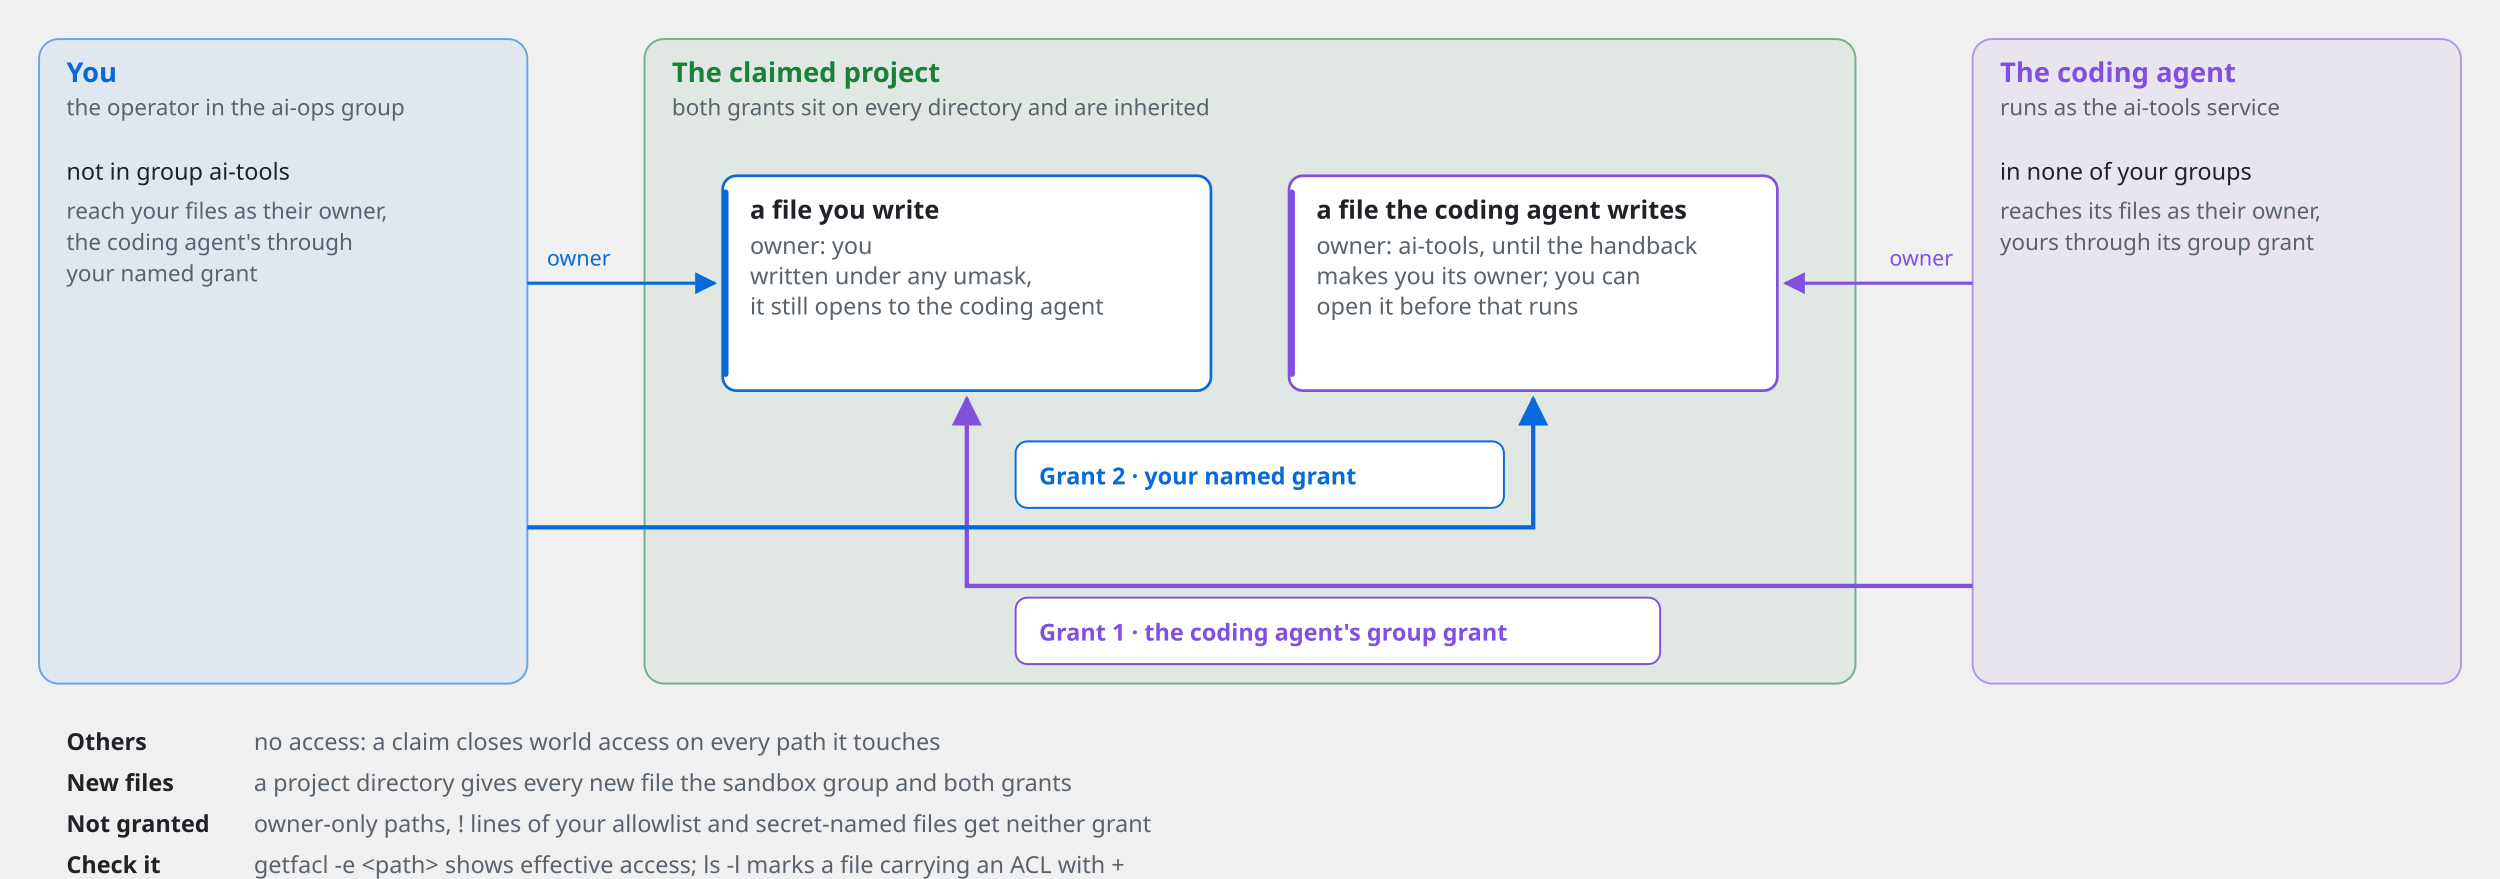
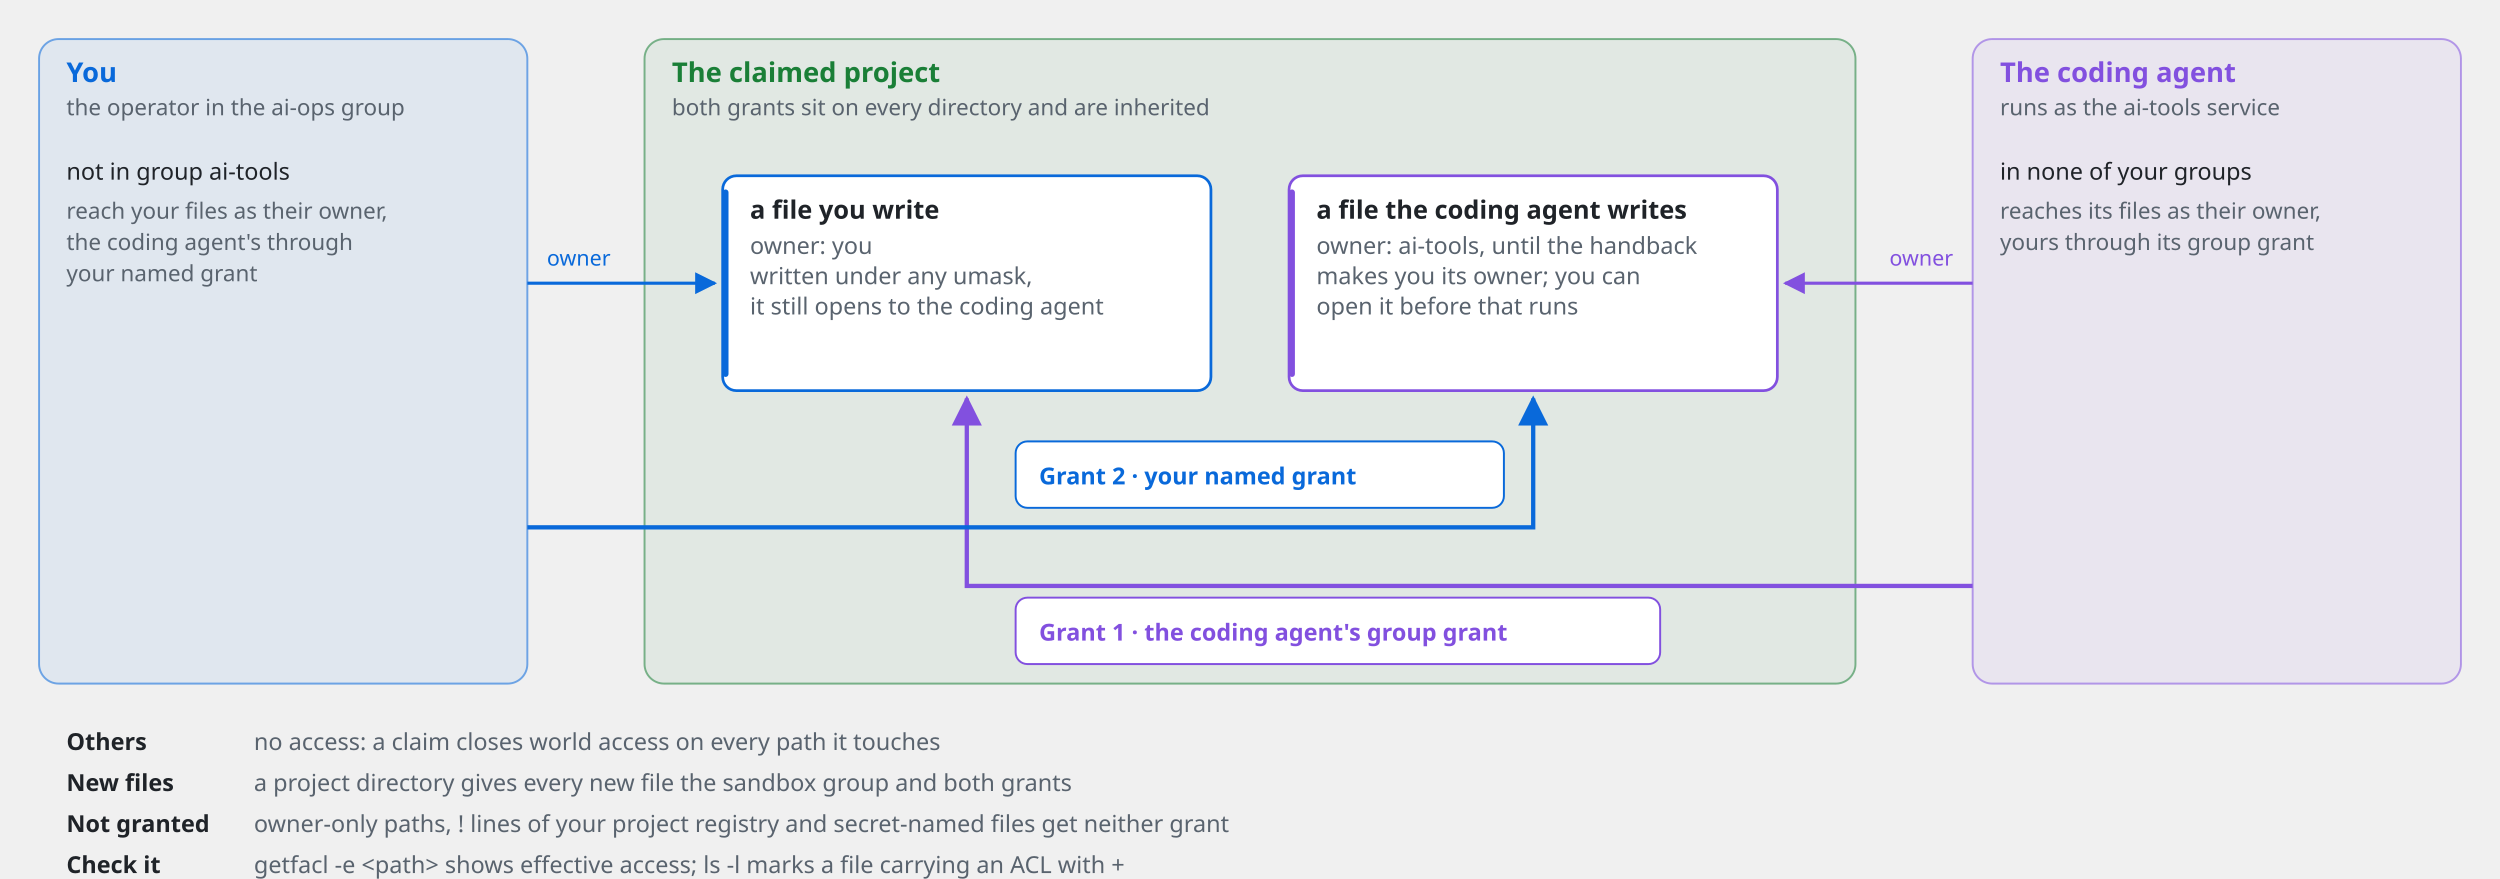
<svg xmlns="http://www.w3.org/2000/svg" viewBox="0 0 1280 450" width="1280" height="450" role="img" aria-labelledby="title desc" xml:space="preserve">
  <defs>
    <marker id="arrow-line" viewBox="0 0 10 10" refX="9" refY="5" markerWidth="7" markerHeight="7" orient="auto-start-reverse">
      <path d="M0 0 L10 5 L0 10 z" fill="#59636e" />
    </marker>
    <marker id="arrow-egress" viewBox="0 0 10 10" refX="9" refY="5" markerWidth="7" markerHeight="7" orient="auto-start-reverse">
      <path d="M0 0 L10 5 L0 10 z" fill="#cf222e" />
    </marker>
    <marker id="arrow-fg" viewBox="0 0 10 10" refX="9" refY="5" markerWidth="7" markerHeight="7" orient="auto-start-reverse">
      <path d="M0 0 L10 5 L0 10 z" fill="#1f2328" />
    </marker>
    <marker id="arrow-muted" viewBox="0 0 10 10" refX="9" refY="5" markerWidth="7" markerHeight="7" orient="auto-start-reverse">
      <path d="M0 0 L10 5 L0 10 z" fill="#59636e" />
    </marker>
    <marker id="arrow-operator" viewBox="0 0 10 10" refX="9" refY="5" markerWidth="7" markerHeight="7" orient="auto-start-reverse">
      <path d="M0 0 L10 5 L0 10 z" fill="#0969da" />
    </marker>
    <marker id="arrow-sandbox" viewBox="0 0 10 10" refX="9" refY="5" markerWidth="7" markerHeight="7" orient="auto-start-reverse">
      <path d="M0 0 L10 5 L0 10 z" fill="#8250df" />
    </marker>
    <marker id="arrow-root" viewBox="0 0 10 10" refX="9" refY="5" markerWidth="7" markerHeight="7" orient="auto-start-reverse">
      <path d="M0 0 L10 5 L0 10 z" fill="#bc4c00" />
    </marker>
    <marker id="arrow-project" viewBox="0 0 10 10" refX="9" refY="5" markerWidth="7" markerHeight="7" orient="auto-start-reverse">
      <path d="M0 0 L10 5 L0 10 z" fill="#1a7f37" />
    </marker>
  </defs>
  <rect x="20" y="20" width="250" height="330" rx="10" fill="#0969da" fill-opacity="0.07" stroke="#0969da" stroke-opacity="0.55" />
  <text x="34" y="42" font-family="-apple-system, BlinkMacSystemFont, 'Segoe UI', 'Noto Sans', Helvetica, Arial, sans-serif" font-size="14" font-weight="600" fill="#0969da">You</text>
  <text x="34" y="59" font-family="-apple-system, BlinkMacSystemFont, 'Segoe UI', 'Noto Sans', Helvetica, Arial, sans-serif" font-size="11.5" fill="#59636e">the operator in the ai-ops group</text>
  <text x="34" y="92" text-anchor="start" font-family="-apple-system, BlinkMacSystemFont, 'Segoe UI', 'Noto Sans', Helvetica, Arial, sans-serif" font-size="12" font-weight="400" fill="#1f2328">not in group ai-tools</text>
  <text x="34" y="112" text-anchor="start" font-family="-apple-system, BlinkMacSystemFont, 'Segoe UI', 'Noto Sans', Helvetica, Arial, sans-serif" font-size="11.5" font-weight="400" fill="#59636e">reach your files as their owner,</text>
  <text x="34" y="128" text-anchor="start" font-family="-apple-system, BlinkMacSystemFont, 'Segoe UI', 'Noto Sans', Helvetica, Arial, sans-serif" font-size="11.5" font-weight="400" fill="#59636e">the coding agent's through</text>
  <text x="34" y="144" text-anchor="start" font-family="-apple-system, BlinkMacSystemFont, 'Segoe UI', 'Noto Sans', Helvetica, Arial, sans-serif" font-size="11.5" font-weight="400" fill="#59636e">your named grant</text>
  <rect x="1010" y="20" width="250" height="330" rx="10" fill="#8250df" fill-opacity="0.07" stroke="#8250df" stroke-opacity="0.55" />
  <text x="1024" y="42" font-family="-apple-system, BlinkMacSystemFont, 'Segoe UI', 'Noto Sans', Helvetica, Arial, sans-serif" font-size="14" font-weight="600" fill="#8250df">The coding agent</text>
  <text x="1024" y="59" font-family="-apple-system, BlinkMacSystemFont, 'Segoe UI', 'Noto Sans', Helvetica, Arial, sans-serif" font-size="11.5" fill="#59636e">runs as the ai-tools service</text>
  <text x="1024" y="92" text-anchor="start" font-family="-apple-system, BlinkMacSystemFont, 'Segoe UI', 'Noto Sans', Helvetica, Arial, sans-serif" font-size="12" font-weight="400" fill="#1f2328">in none of your groups</text>
  <text x="1024" y="112" text-anchor="start" font-family="-apple-system, BlinkMacSystemFont, 'Segoe UI', 'Noto Sans', Helvetica, Arial, sans-serif" font-size="11.5" font-weight="400" fill="#59636e">reaches its files as their owner,</text>
  <text x="1024" y="128" text-anchor="start" font-family="-apple-system, BlinkMacSystemFont, 'Segoe UI', 'Noto Sans', Helvetica, Arial, sans-serif" font-size="11.5" font-weight="400" fill="#59636e">yours through its group grant</text>
  <rect x="330" y="20" width="620" height="330" rx="10" fill="#1a7f37" fill-opacity="0.07" stroke="#1a7f37" stroke-opacity="0.55" />
  <text x="344" y="42" font-family="-apple-system, BlinkMacSystemFont, 'Segoe UI', 'Noto Sans', Helvetica, Arial, sans-serif" font-size="14" font-weight="600" fill="#1a7f37">The claimed project</text>
  <text x="344" y="59" font-family="-apple-system, BlinkMacSystemFont, 'Segoe UI', 'Noto Sans', Helvetica, Arial, sans-serif" font-size="11.5" fill="#59636e">both grants sit on every directory and are inherited</text>
  <rect x="370" y="90" width="250" height="110" rx="7" fill="#ffffff" stroke="#0969da" stroke-width="1.4" />
  <rect x="370" y="97" width="3" height="96" rx="1.5" fill="#0969da" />
  <text x="384" y="112" font-family="-apple-system, BlinkMacSystemFont, 'Segoe UI', 'Noto Sans', Helvetica, Arial, sans-serif" font-size="13" font-weight="600" fill="#1f2328">a file you write</text>
  <text x="384" y="130.0" font-family="-apple-system, BlinkMacSystemFont, 'Segoe UI', 'Noto Sans', Helvetica, Arial, sans-serif" font-size="12" fill="#59636e">owner: you</text>
  <text x="384" y="145.5" font-family="-apple-system, BlinkMacSystemFont, 'Segoe UI', 'Noto Sans', Helvetica, Arial, sans-serif" font-size="12" fill="#59636e">written under any umask,</text>
  <text x="384" y="161.0" font-family="-apple-system, BlinkMacSystemFont, 'Segoe UI', 'Noto Sans', Helvetica, Arial, sans-serif" font-size="12" fill="#59636e">it still opens to the coding agent</text>
  <rect x="660" y="90" width="250" height="110" rx="7" fill="#ffffff" stroke="#8250df" stroke-width="1.4" />
  <rect x="660" y="97" width="3" height="96" rx="1.5" fill="#8250df" />
  <text x="674" y="112" font-family="-apple-system, BlinkMacSystemFont, 'Segoe UI', 'Noto Sans', Helvetica, Arial, sans-serif" font-size="13" font-weight="600" fill="#1f2328">a file the coding agent writes</text>
  <text x="674" y="130.0" font-family="-apple-system, BlinkMacSystemFont, 'Segoe UI', 'Noto Sans', Helvetica, Arial, sans-serif" font-size="12" fill="#59636e">owner: ai-tools, until the handback</text>
  <text x="674" y="145.5" font-family="-apple-system, BlinkMacSystemFont, 'Segoe UI', 'Noto Sans', Helvetica, Arial, sans-serif" font-size="12" fill="#59636e">makes you its owner; you can</text>
  <text x="674" y="161.0" font-family="-apple-system, BlinkMacSystemFont, 'Segoe UI', 'Noto Sans', Helvetica, Arial, sans-serif" font-size="12" fill="#59636e">open it before that runs</text>
  <path d="M270 145 L366 145" fill="none" stroke="#0969da" stroke-width="1.6" marker-end="url(#arrow-operator)" />
  <text x="280" y="136" text-anchor="start" font-family="-apple-system, BlinkMacSystemFont, 'Segoe UI', 'Noto Sans', Helvetica, Arial, sans-serif" font-size="11" font-weight="400" fill="#0969da">owner</text>
  <path d="M1010 145 L914 145" fill="none" stroke="#8250df" stroke-width="1.6" marker-end="url(#arrow-sandbox)" />
  <text x="1000" y="136" text-anchor="end" font-family="-apple-system, BlinkMacSystemFont, 'Segoe UI', 'Noto Sans', Helvetica, Arial, sans-serif" font-size="11" font-weight="400" fill="#8250df">owner</text>
  <path d="M1010 300 L495 300 L495 204" fill="none" stroke="#8250df" stroke-width="2.2" marker-end="url(#arrow-sandbox)" />
  <path d="M270 270 L785 270 L785 204" fill="none" stroke="#0969da" stroke-width="2.2" marker-end="url(#arrow-operator)" />
  <rect x="520" y="226" width="250" height="34" rx="6" fill="#ffffff" stroke="#0969da" />
  <rect x="520" y="306" width="330" height="34" rx="6" fill="#ffffff" stroke="#8250df" />
  <text x="532" y="248" text-anchor="start" font-family="-apple-system, BlinkMacSystemFont, 'Segoe UI', 'Noto Sans', Helvetica, Arial, sans-serif" font-size="12" font-weight="600" fill="#0969da">Grant 2 · your named grant</text>
  <text x="532" y="328" text-anchor="start" font-family="-apple-system, BlinkMacSystemFont, 'Segoe UI', 'Noto Sans', Helvetica, Arial, sans-serif" font-size="12" font-weight="600" fill="#8250df">Grant 1 · the coding agent's group grant</text>
  <text x="34" y="384" text-anchor="start" font-family="-apple-system, BlinkMacSystemFont, 'Segoe UI', 'Noto Sans', Helvetica, Arial, sans-serif" font-size="12" font-weight="600" fill="#1f2328">Others</text>
  <text x="130" y="384" text-anchor="start" font-family="-apple-system, BlinkMacSystemFont, 'Segoe UI', 'Noto Sans', Helvetica, Arial, sans-serif" font-size="12" font-weight="400" fill="#59636e">no access: a claim closes world access on every path it touches</text>
  <text x="34" y="405" text-anchor="start" font-family="-apple-system, BlinkMacSystemFont, 'Segoe UI', 'Noto Sans', Helvetica, Arial, sans-serif" font-size="12" font-weight="600" fill="#1f2328">New files</text>
  <text x="130" y="405" text-anchor="start" font-family="-apple-system, BlinkMacSystemFont, 'Segoe UI', 'Noto Sans', Helvetica, Arial, sans-serif" font-size="12" font-weight="400" fill="#59636e">a project directory gives every new file the sandbox group and both grants</text>
  <text x="34" y="426" text-anchor="start" font-family="-apple-system, BlinkMacSystemFont, 'Segoe UI', 'Noto Sans', Helvetica, Arial, sans-serif" font-size="12" font-weight="600" fill="#1f2328">Not granted</text>
-   <text x="130" y="426" text-anchor="start" font-family="-apple-system, BlinkMacSystemFont, 'Segoe UI', 'Noto Sans', Helvetica, Arial, sans-serif" font-size="12" font-weight="400" fill="#59636e">owner-only paths, ! lines of your allowlist and secret-named files get neither grant</text>
+   <text x="130" y="426" text-anchor="start" font-family="-apple-system, BlinkMacSystemFont, 'Segoe UI', 'Noto Sans', Helvetica, Arial, sans-serif" font-size="12" font-weight="400" fill="#59636e">owner-only paths, ! lines of your project registry and secret-named files get neither grant</text>
  <text x="34" y="447" text-anchor="start" font-family="-apple-system, BlinkMacSystemFont, 'Segoe UI', 'Noto Sans', Helvetica, Arial, sans-serif" font-size="12" font-weight="600" fill="#1f2328">Check it</text>
  <text x="130" y="447" text-anchor="start" font-family="-apple-system, BlinkMacSystemFont, 'Segoe UI', 'Noto Sans', Helvetica, Arial, sans-serif" font-size="12" font-weight="400" fill="#59636e">getfacl -e &lt;path&gt; shows effective access; ls -l marks a file carrying an ACL with +</text>
</svg>
